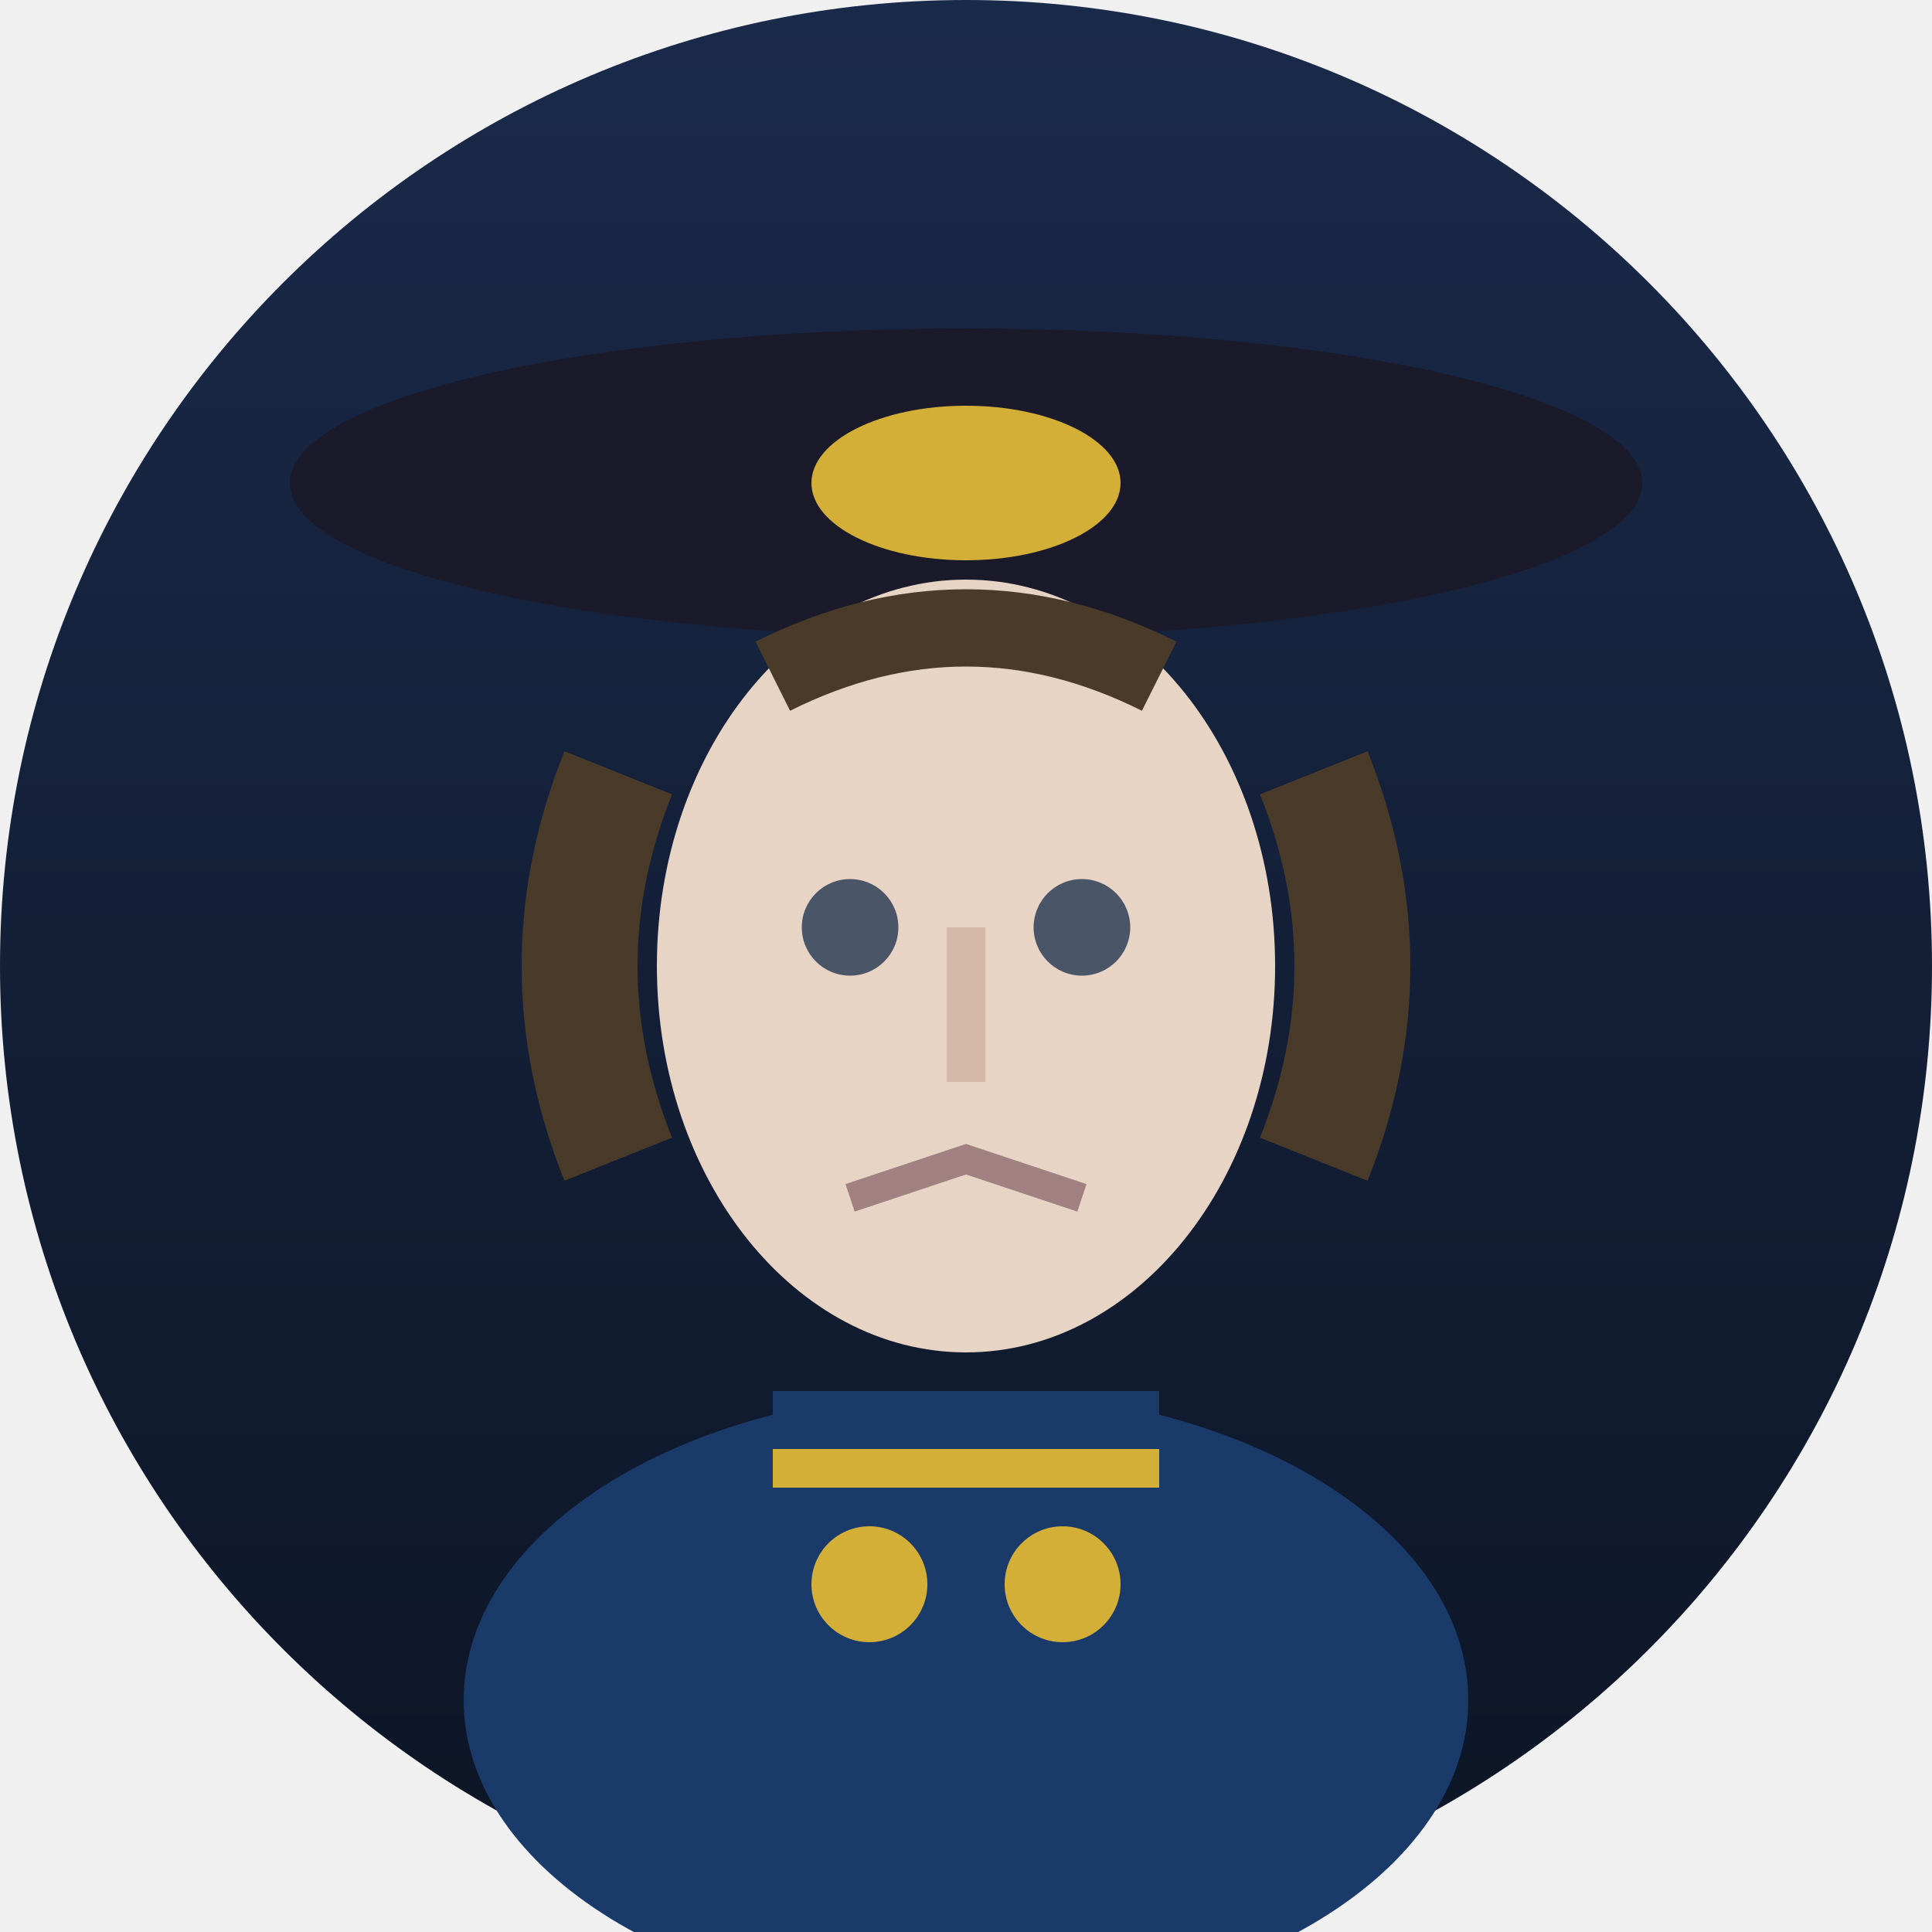
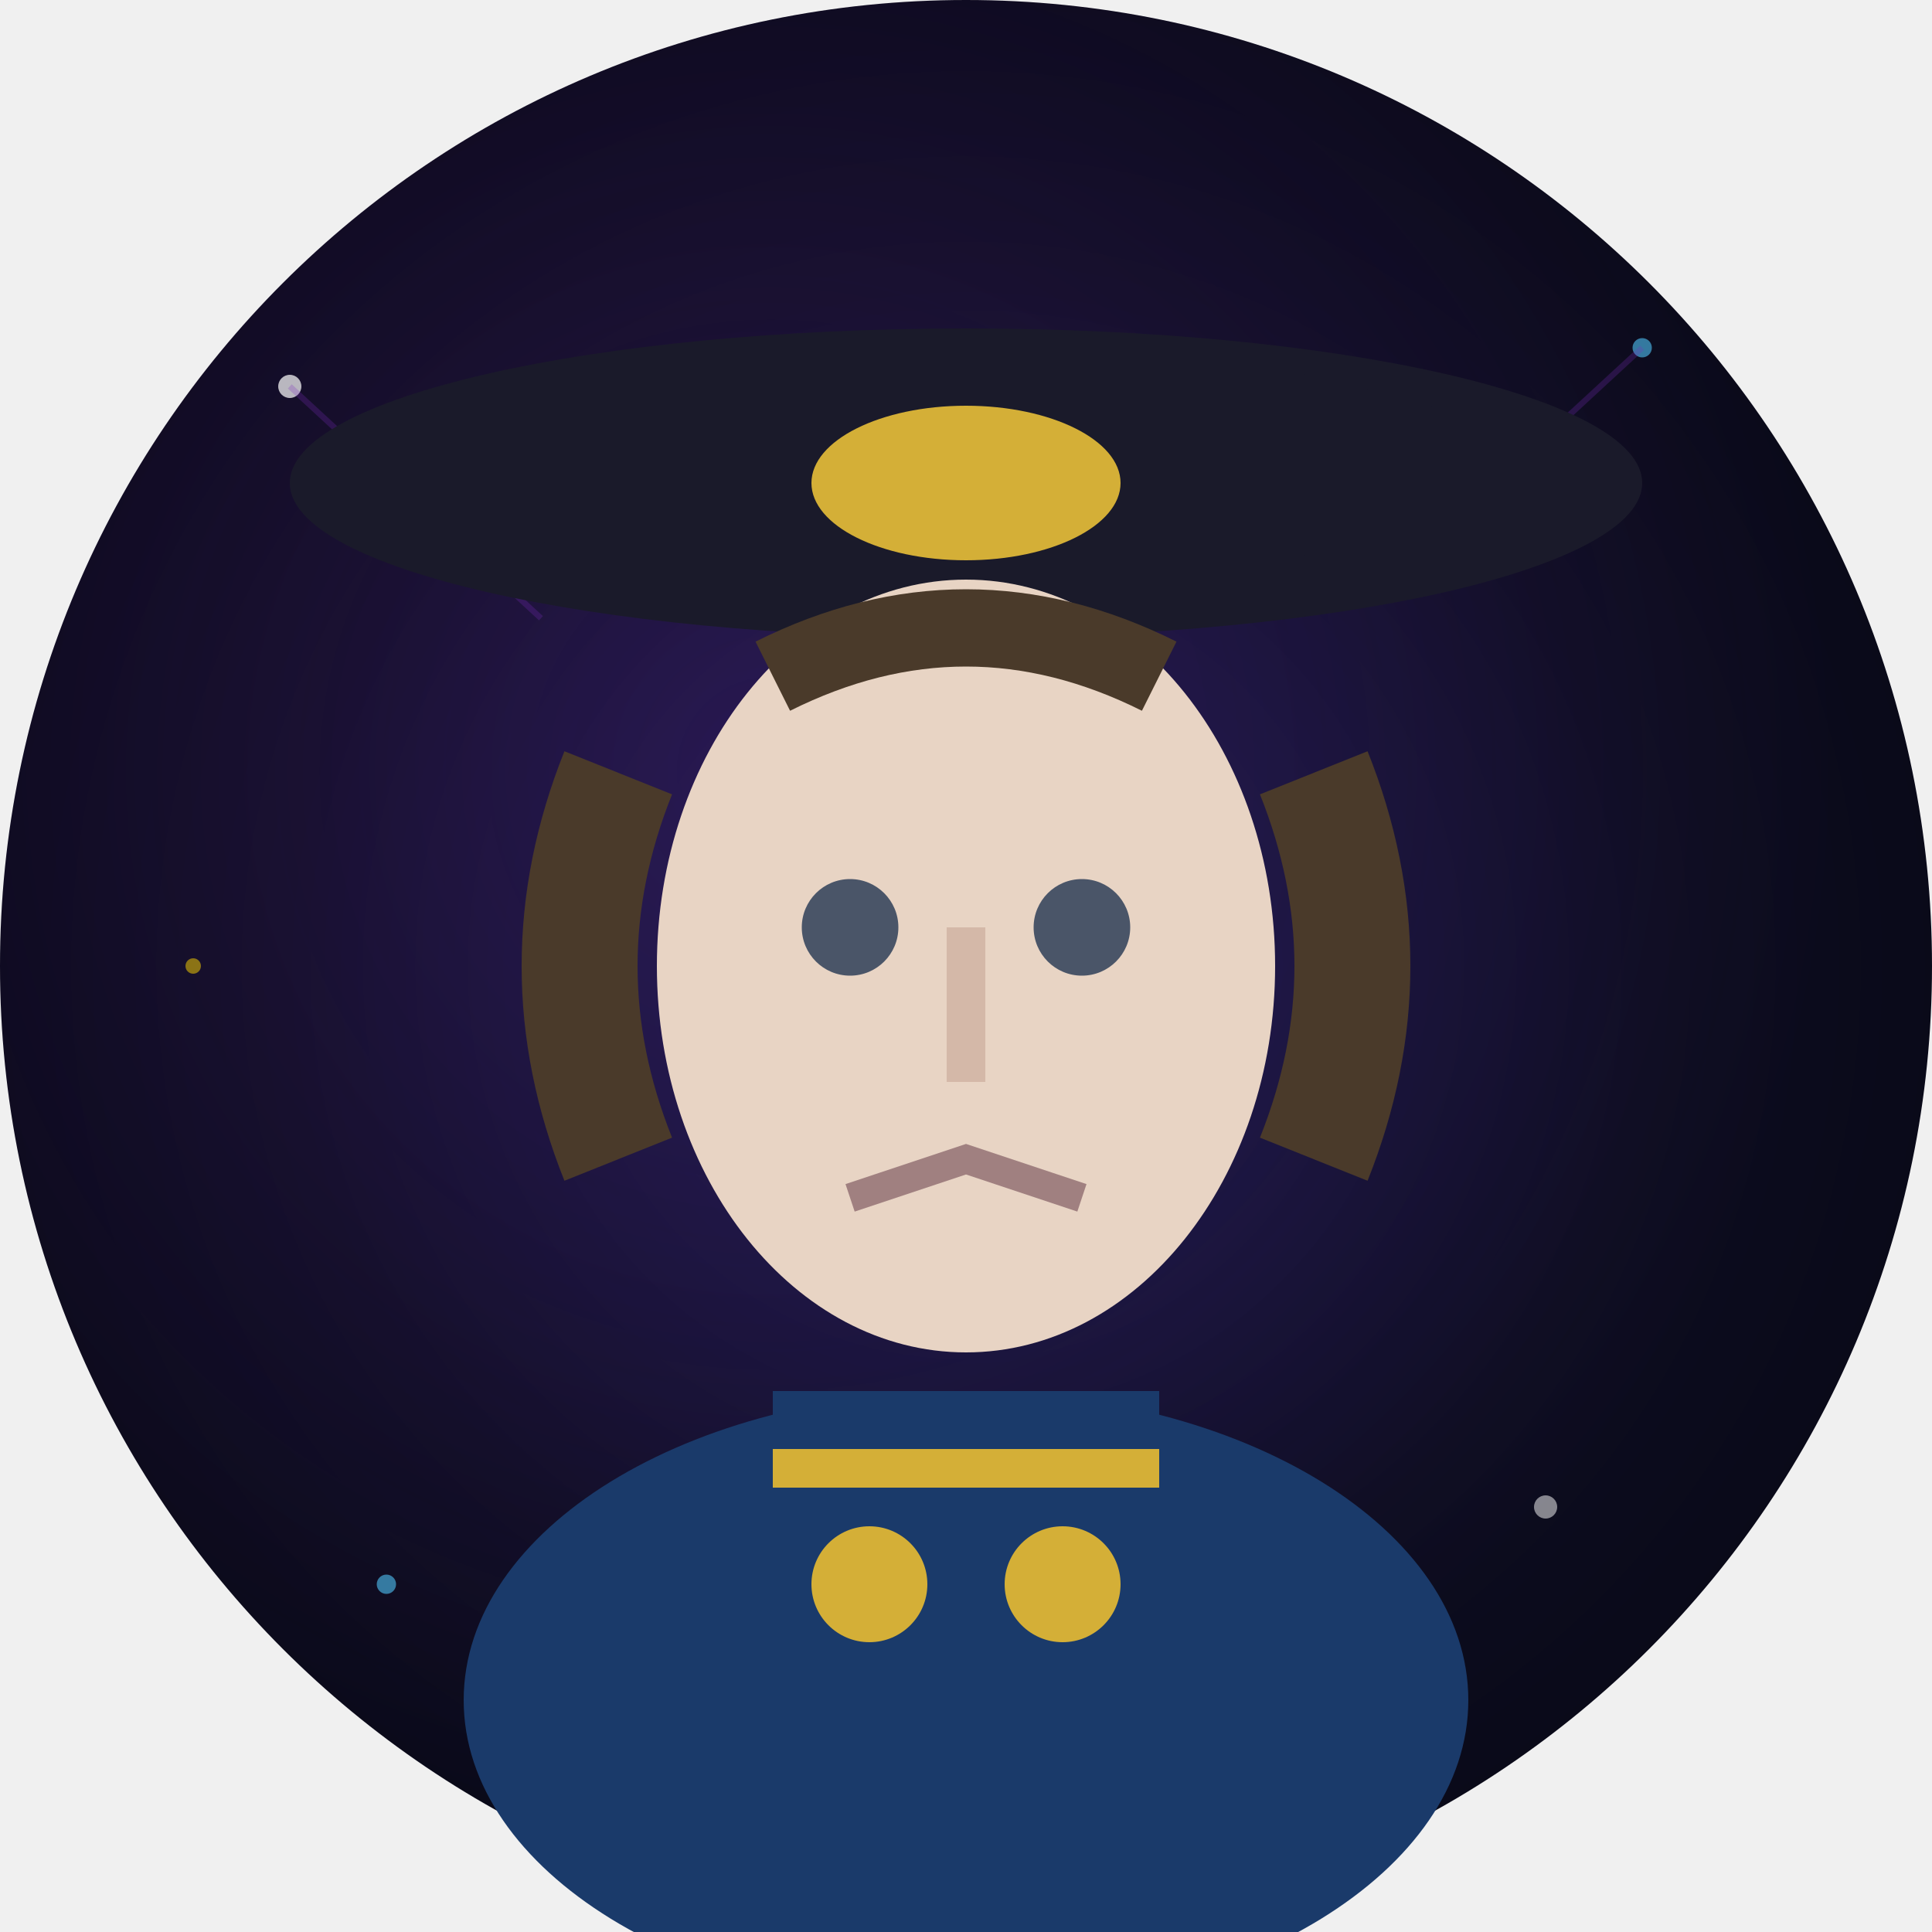
<svg xmlns="http://www.w3.org/2000/svg" viewBox="0 0 100 100">
  <defs>
-     <linearGradient id="bgNapoleon" x1="0%" y1="0%" x2="0%" y2="100%">
-       <stop offset="0%" style="stop-color:#1a2a4a" />
-       <stop offset="100%" style="stop-color:#0d1525" />
-     </linearGradient>
+     <radialGradient id="cosmicBgNapoleon" cx="50%" cy="50%" r="70%">
+       <stop offset="0%" style="stop-color:#1a1a4a" />
+       <stop offset="50%" style="stop-color:#0d0d20" />
+       <stop offset="100%" style="stop-color:#050510" />
+     </radialGradient>
+     <radialGradient id="nebulaNapoleon" cx="40%" cy="40%" r="55%">
+       <stop offset="0%" style="stop-color:#7b2cbf;stop-opacity:0.2" />
+       <stop offset="100%" style="stop-color:#7b2cbf;stop-opacity:0" />
+     </radialGradient>
  </defs>
-   <circle cx="50" cy="50" r="50" fill="url(#bgNapoleon)" />
+   <circle cx="50" cy="50" r="50" fill="url(#cosmicBgNapoleon)" />
+   <circle cx="50" cy="50" r="50" fill="url(#nebulaNapoleon)" />
+   <circle cx="15" cy="20" r="0.6" fill="#fff" opacity="0.7" />
+   <circle cx="85" cy="18" r="0.5" fill="#4fc3f7" opacity="0.6" />
+   <circle cx="80" cy="78" r="0.6" fill="#fff" opacity="0.5" />
+   <circle cx="20" cy="82" r="0.5" fill="#4fc3f7" opacity="0.6" />
+   <circle cx="10" cy="50" r="0.4" fill="#ffd700" opacity="0.5" />
+   <path d="M15 20 L28 32 M85 18 L72 30" stroke="#7b2cbf" stroke-width="0.3" opacity="0.25" />
  <ellipse cx="50" cy="25" rx="35" ry="8" fill="#1a1a2a" />
  <path d="M15 25 Q50 10 85 25 Q50 35 15 25" fill="#1a1a2a" />
  <ellipse cx="50" cy="25" rx="8" ry="4" fill="#d4af37" />
  <ellipse cx="50" cy="50" rx="16" ry="20" fill="#e8d4c4" />
  <path d="M32 40 Q28 50 32 60" stroke="#4a3a2a" stroke-width="6" fill="none" />
  <path d="M68 40 Q72 50 68 60" stroke="#4a3a2a" stroke-width="6" fill="none" />
  <path d="M40 35 Q50 30 60 35" stroke="#4a3a2a" stroke-width="4" fill="none" />
  <circle cx="44" cy="48" r="2.5" fill="#4a5568" />
  <circle cx="56" cy="48" r="2.5" fill="#4a5568" />
  <line x1="50" y1="48" x2="50" y2="56" stroke="#d4b8a8" stroke-width="2" />
  <path d="M44 62 L50 60 L56 62" stroke="#a08080" stroke-width="1.5" fill="none" />
  <ellipse cx="50" cy="88" rx="26" ry="16" fill="#1a3a6a" />
  <rect x="40" y="72" width="20" height="15" fill="#1a3a6a" />
  <line x1="40" y1="76" x2="60" y2="76" stroke="#d4af37" stroke-width="2" />
  <circle cx="45" cy="82" r="3" fill="#d4af37" />
  <circle cx="55" cy="82" r="3" fill="#d4af37" />
</svg>
